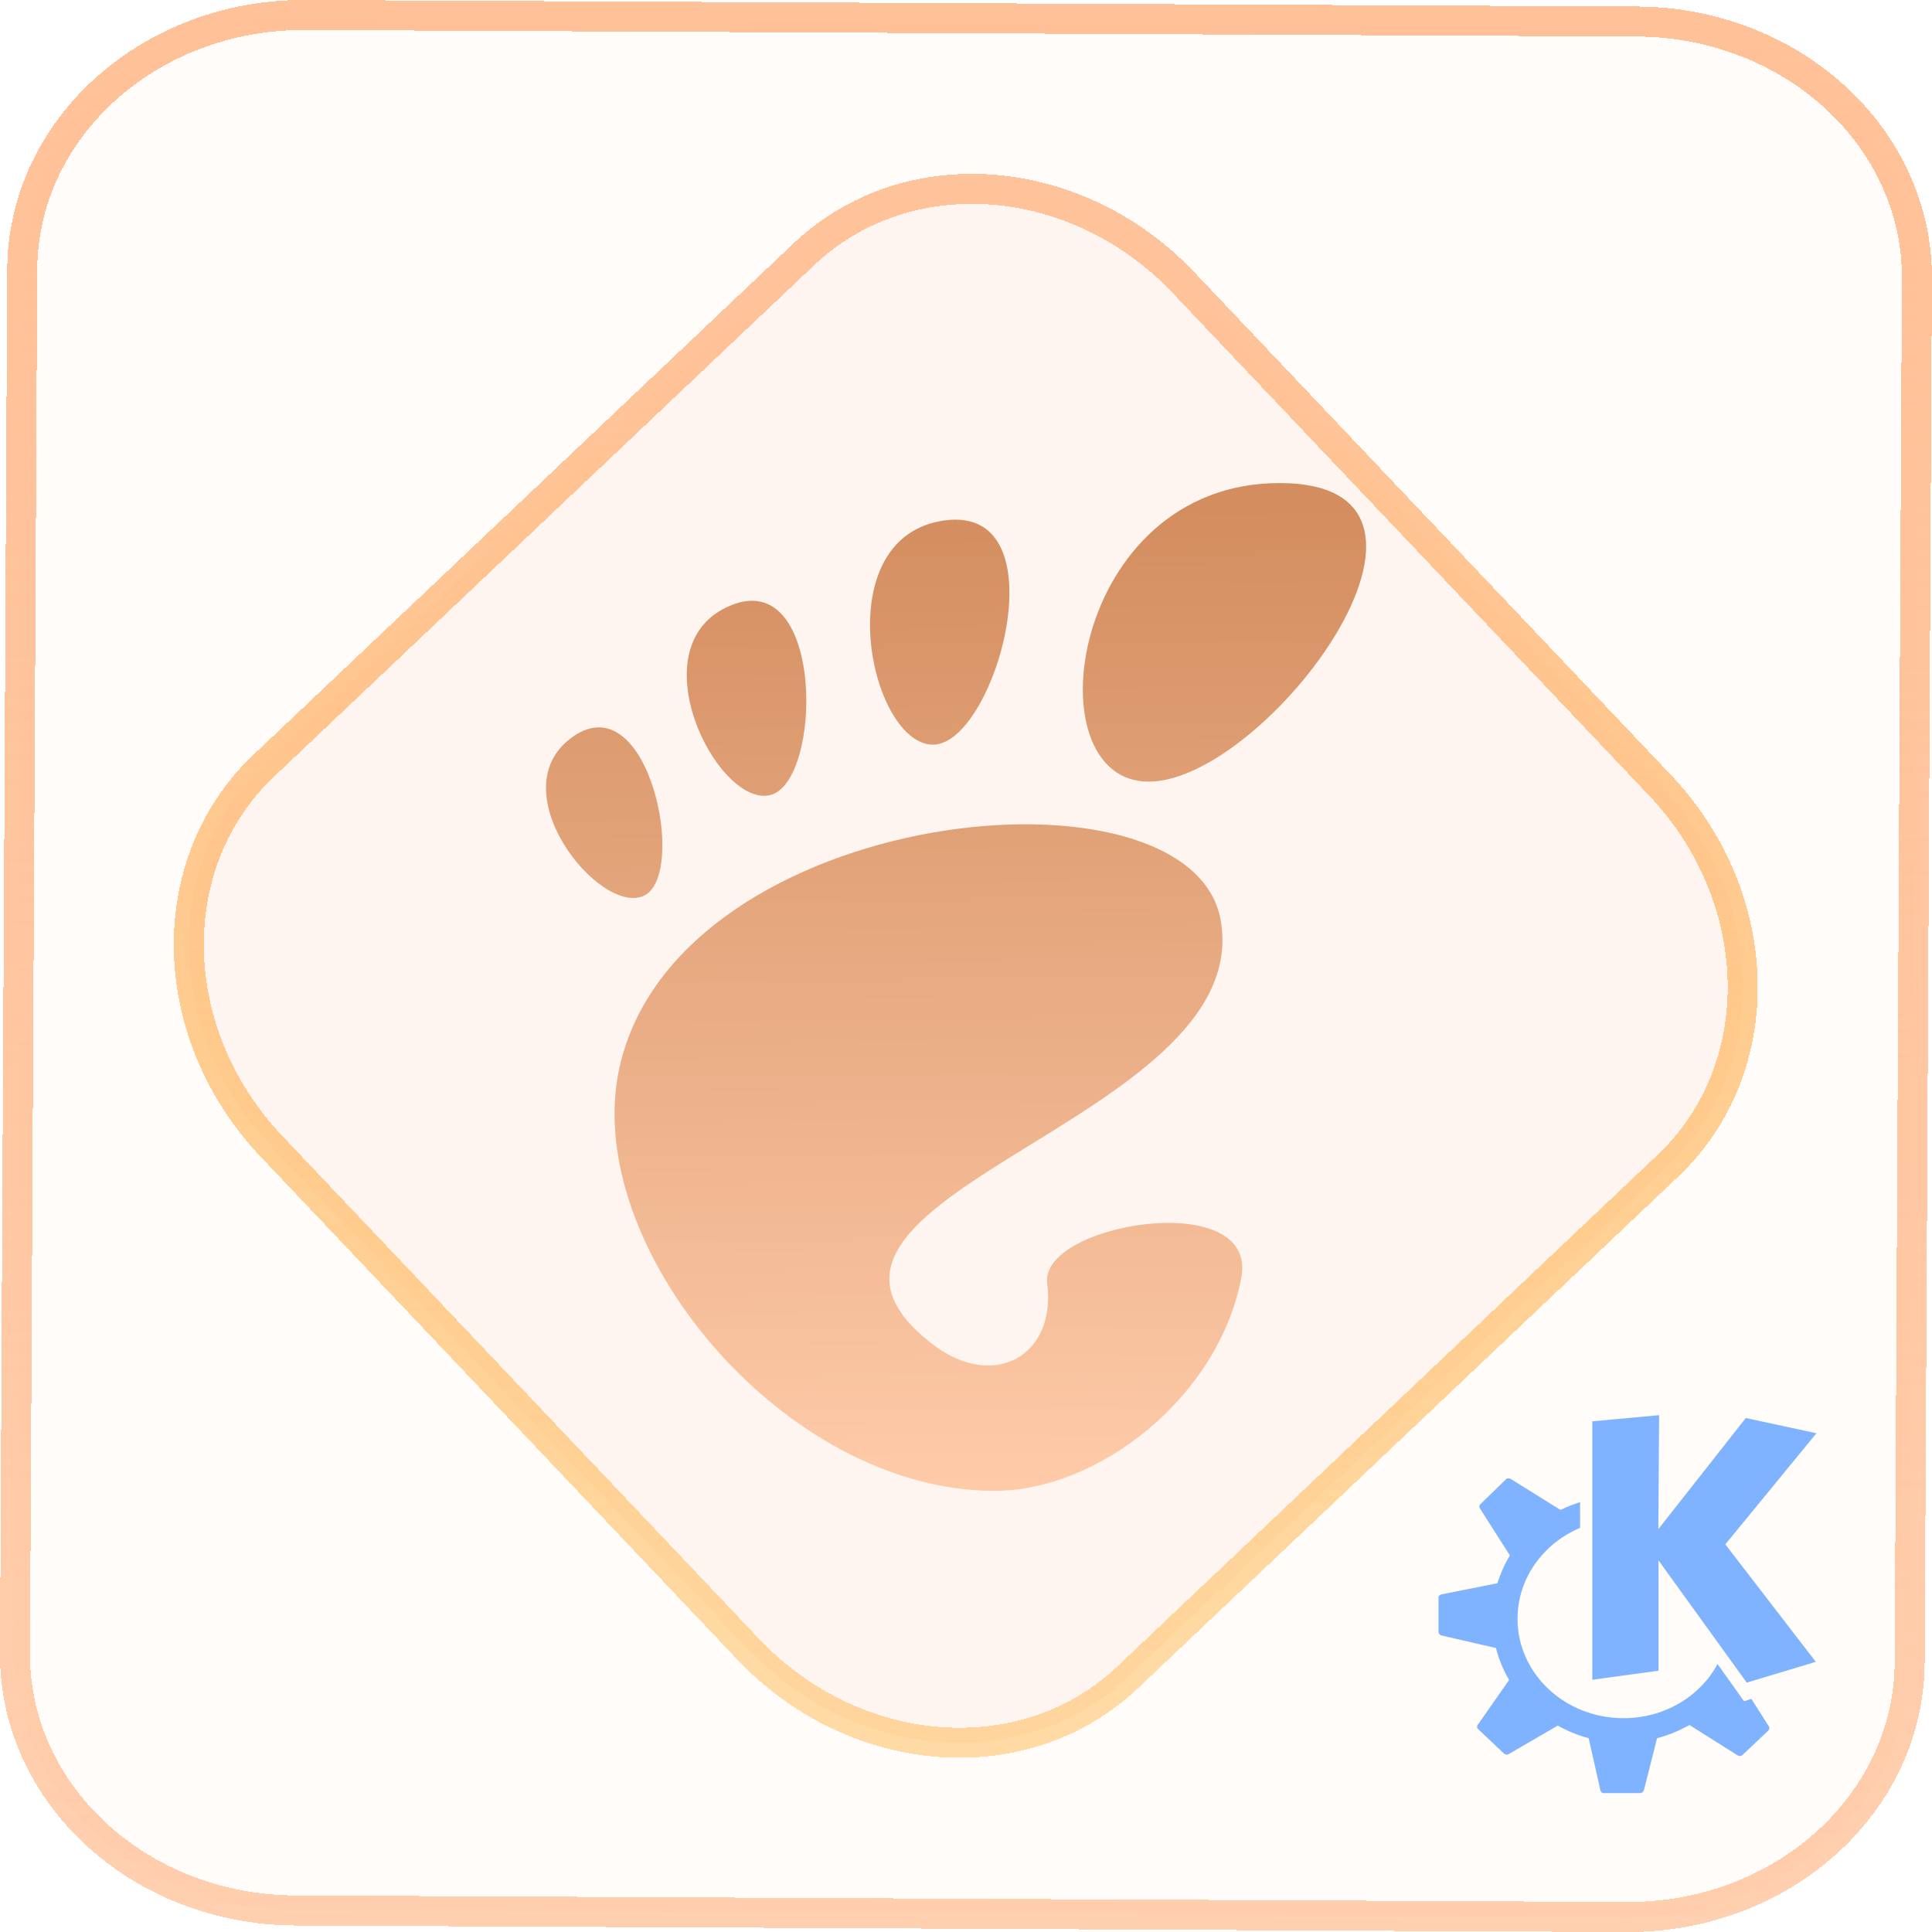
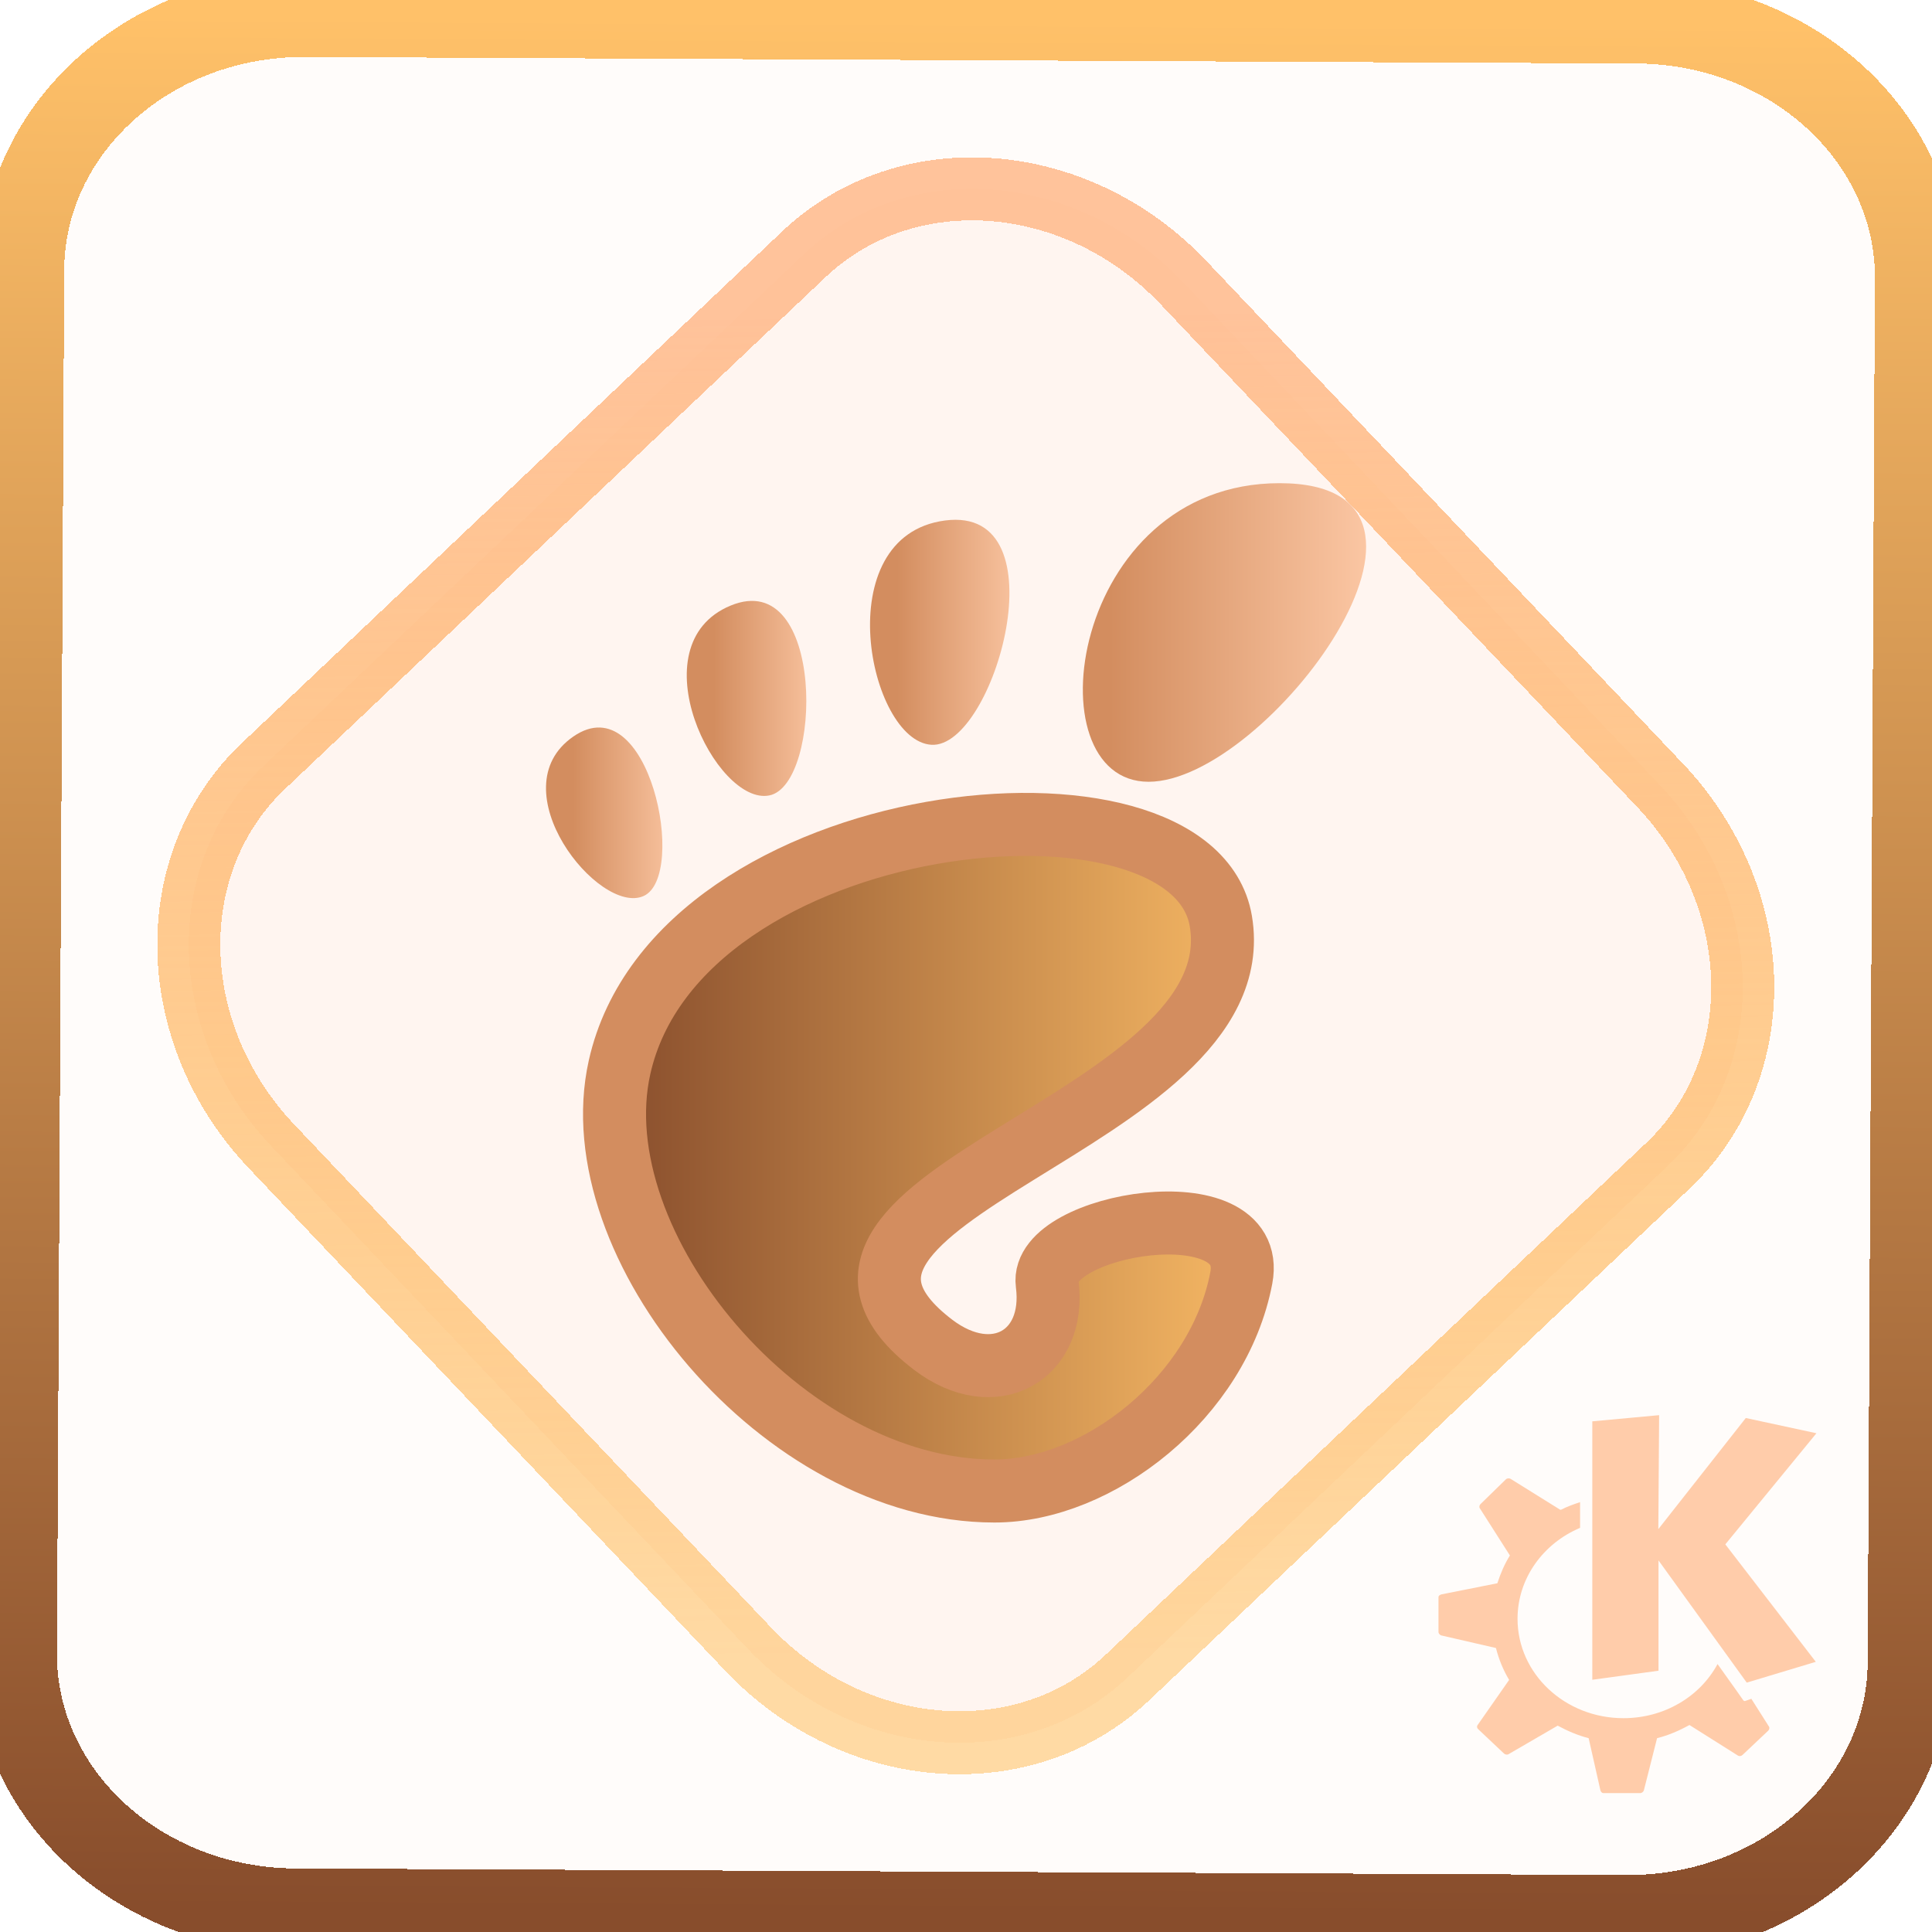
<svg xmlns="http://www.w3.org/2000/svg" xmlns:xlink="http://www.w3.org/1999/xlink" width="46" height="46" version="1.1" viewBox="0 0 12.171 12.171" id="svg12">
+   <style id="style895" />
  <defs id="defs16">
    <linearGradient id="linearGradient8">
      <stop style="stop-color:#d38d5f;stop-opacity:1" offset="0" id="stop8" />
      <stop style="stop-color:#ffccaa;stop-opacity:1" offset="1" id="stop9" />
-     </linearGradient>
-     <linearGradient id="linearGradient7">
-       <stop style="stop-color:#ff9955;stop-opacity:0.461;" offset="0" id="stop6" />
-       <stop style="stop-color:#ffb583;stop-opacity:0.831;" offset="1" id="stop7" />
    </linearGradient>
    <linearGradient id="c" y1="523.8" x1="403.57" y2="536.8" x2="416.57" gradientUnits="userSpaceOnUse" gradientTransform="matrix(0.3452671,0,0,0.3452671,-134.8043,-174.6333)">
      <stop stop-color="#292c2f" id="stop1568" />
      <stop offset="1" stop-opacity="0" id="stop1570" />
    </linearGradient>
    <linearGradient xlink:href="#b-2" id="linearGradient4189" x1="14.369" y1="22.522" x2="26.522" y2="22.522" gradientUnits="userSpaceOnUse" />
    <linearGradient x1="36" gradientUnits="userSpaceOnUse" x2="14" y2="12" y1="44" id="b-2">
      <stop style="stop-color:#bfc9c9;stop-opacity:1" stop-color="#536161" id="stop1579" />
      <stop style="stop-color:#fbfbfb;stop-opacity:1" stop-color="#f4f5f5" offset="1" id="stop1581" />
    </linearGradient>
    <linearGradient xlink:href="#b-2" id="linearGradient4428" gradientUnits="userSpaceOnUse" x1="31.586" y1="36.345" x2="1.203" y2="6.723" />
    <linearGradient xlink:href="#b-2" id="linearGradient4189-3" x1="14.369" y1="22.522" x2="26.522" y2="22.522" gradientUnits="userSpaceOnUse" gradientTransform="translate(20.84198,61.55382)" />
    <linearGradient xlink:href="#b-2" id="linearGradient4428-5" gradientUnits="userSpaceOnUse" x1="31.586" y1="36.345" x2="1.203" y2="6.723" gradientTransform="translate(20.84198,61.55382)" />
    <linearGradient xlink:href="#b-2" id="linearGradient4189-3-3" x1="14.369" y1="22.522" x2="26.522" y2="22.522" gradientUnits="userSpaceOnUse" gradientTransform="translate(4.376802,4.421169)" />
    <linearGradient xlink:href="#b-2" id="linearGradient4428-5-5" gradientUnits="userSpaceOnUse" x1="31.586" y1="36.345" x2="1.203" y2="6.723" gradientTransform="translate(4.376802,4.421169)" />
    <linearGradient xlink:href="#linearGradient14" id="linearGradient15" x1="-9.685" y1="45.161" x2="11.988" y2="21.735" gradientUnits="userSpaceOnUse" gradientTransform="scale(0.2645781)" />
    <linearGradient id="linearGradient14">
      <stop style="stop-color:#ff9900;stop-opacity:0.345;" offset="0" id="stop12" />
      <stop style="stop-color:#ffb685;stop-opacity:0.816;" offset="1" id="stop13" />
    </linearGradient>
    <filter id="filter2917-3" x="-0.962" y="-0.667" width="2.924" height="2.335" color-interpolation-filters="sRGB">
      <feGaussianBlur stdDeviation="0.287" id="feGaussianBlur732-5" />
    </filter>
    <filter id="filter1" x="-0.962" y="-0.667" width="2.924" height="2.335" color-interpolation-filters="sRGB">
      <feGaussianBlur stdDeviation="0.287" id="feGaussianBlur1" />
    </filter>
    <filter id="filter2" x="-0.962" y="-0.667" width="2.924" height="2.335" color-interpolation-filters="sRGB">
      <feGaussianBlur stdDeviation="0.287" id="feGaussianBlur2" />
    </filter>
    <linearGradient id="_lgradient_20" x1="-0.3" y1="-0.261" x2="0.967" y2="0.866" gradientTransform="matrix(15.1374,0,0,16.82717,0.8978019,0.05291536)" gradientUnits="userSpaceOnUse">
      <stop offset="34.941%" stop-opacity="1" style="stop-color:rgb(178,229,107)" id="stop1" />
      <stop offset="53.849%" stop-opacity="1" style="stop-color:rgb(194,233,100)" id="stop2" />
      <stop offset="90.405%" stop-opacity="1" style="stop-color:rgb(236,244,81)" id="stop3" />
      <stop offset="100%" stop-opacity="1" style="stop-color:rgb(250,247,75)" id="stop4" />
    </linearGradient>
-     <linearGradient xlink:href="#linearGradient7" id="linearGradient6" x1="-12.12" y1="6.117" x2="0.009" y2="6.117" gradientUnits="userSpaceOnUse" />
    <linearGradient id="b-2-5" y1="35.826" y2="-4.147" gradientUnits="userSpaceOnUse" x2="1.526" gradientTransform="matrix(0.1880871,0,0,0.1877937,2.950523,2.810588)" x1="0.191">
      <stop stop-color="#d35400" id="stop7-9-6" offset="0" style="stop-color:#ff9e5e;stop-opacity:1;" />
      <stop offset="1" stop-color="#f67400" stop-opacity=".941" id="stop9-1-2" />
    </linearGradient>
    <linearGradient id="linearGradient4308">
      <stop style="stop-color:#884d2c;stop-opacity:1" offset="0" id="stop363" />
      <stop style="stop-color:#ffc169;stop-opacity:1" offset="1" id="stop365" />
    </linearGradient>
    <linearGradient id="linearGradient4513">
      <stop style="stop-color:#000000;stop-opacity:1;" offset="0" id="stop353" />
      <stop style="stop-color:#000000;stop-opacity:0;" offset="1" id="stop355" />
    </linearGradient>
    <linearGradient id="linearGradient4325">
      <stop offset="0" style="stop-color:#2a2c2f;stop-opacity:1" id="stop358" />
      <stop offset="1" style="stop-color:#424649;stop-opacity:1" id="stop360" />
    </linearGradient>
    <linearGradient id="a" gradientUnits="userSpaceOnUse" x1="25" x2="25" y1="6" y2="26">
      <stop offset="0" id="stop1047" />
      <stop offset="1" stop-color="#292c2f" id="stop1049" />
    </linearGradient>
-     <linearGradient xlink:href="#linearGradient8" id="linearGradient9" x1="6.314" y1="3.197" x2="6.386" y2="9.511" gradientUnits="userSpaceOnUse" gradientTransform="translate(0.1121094,0.1008981)" />
-     <linearGradient xlink:href="#linearGradient8" id="linearGradient10" gradientUnits="userSpaceOnUse" x1="6.314" y1="3.197" x2="6.386" y2="9.511" gradientTransform="translate(0.1121094,0.1008981)" />
-     <linearGradient xlink:href="#linearGradient8" id="linearGradient11" gradientUnits="userSpaceOnUse" x1="6.314" y1="3.197" x2="6.386" y2="9.511" gradientTransform="translate(0.1121094,0.1008981)" />
-     <linearGradient xlink:href="#linearGradient8" id="linearGradient12" gradientUnits="userSpaceOnUse" x1="6.314" y1="3.197" x2="6.386" y2="9.511" gradientTransform="translate(0.1121094,0.1008981)" />
-     <linearGradient xlink:href="#linearGradient8" id="linearGradient13" gradientUnits="userSpaceOnUse" x1="6.314" y1="3.197" x2="6.386" y2="9.511" gradientTransform="translate(0.1121094,0.1008981)" />
-     <linearGradient xlink:href="#linearGradient8" id="linearGradient16" gradientUnits="userSpaceOnUse" x1="6.314" y1="3.197" x2="6.386" y2="9.511" gradientTransform="translate(0.1121094,0.1008981)" />
+     <linearGradient xlink:href="#linearGradient4308" id="linearGradient903" x1="-12.026" y1="6.117" x2="-0.085" y2="6.117" gradientUnits="userSpaceOnUse" />
+     <linearGradient xlink:href="#linearGradient8" id="linearGradient9-3" x1="6.314" y1="3.197" x2="6.386" y2="9.511" gradientUnits="userSpaceOnUse" gradientTransform="translate(0.1121094,0.1001044)" />
+     <linearGradient xlink:href="#linearGradient8" id="linearGradient931" x1="6.934" y1="4.084" x2="8.718" y2="4.084" gradientUnits="userSpaceOnUse" gradientTransform="translate(0.1700854,0.1692904)" />
+     <linearGradient xlink:href="#linearGradient8" id="linearGradient947" x1="5.593" y1="4.083" x2="6.471" y2="4.083" gradientUnits="userSpaceOnUse" gradientTransform="translate(0.1700854,0.1692904)" />
+     <linearGradient xlink:href="#linearGradient8" id="linearGradient963" x1="3.552" y1="5.221" x2="4.285" y2="5.221" gradientUnits="userSpaceOnUse" gradientTransform="translate(0.1700854,0.1692904)" />
+     <linearGradient xlink:href="#linearGradient8" id="linearGradient955" x1="4.439" y1="4.5" x2="5.192" y2="4.5" gradientUnits="userSpaceOnUse" gradientTransform="translate(0.1700854,0.1692904)" />
+     <linearGradient xlink:href="#linearGradient4308" id="linearGradient903-5" x1="3.784" y1="7.393" x2="8.135" y2="7.393" gradientUnits="userSpaceOnUse" gradientTransform="translate(0.1700854,0.1692904)" />
  </defs>
-   <rect x="-12.026" y="0.149" width="11.941" height="11.936" rx="1.612" stroke="url(#paint4_linear_77:23)" shape-rendering="crispEdges" id="rect5-6-7-3" ry="1.774" transform="matrix(0.00523883,-0.9999863,0.999988,0.00489859,0,0)" style="fill:#ffe0cc;fill-opacity:0.098;stroke:url(#linearGradient6);stroke-width:0.189;stroke-opacity:1" />
-   <rect x="-3.727" y="4.645" width="7.913" height="7.912" rx="1.612" shape-rendering="crispEdges" id="rect5-6-6-6-6" style="fill:#ffc299;fill-opacity:0.102;stroke:url(#linearGradient15);stroke-width:0.189;stroke-opacity:1" ry="1.774" transform="matrix(0.7261265,-0.6875611,0.6879775,0.725732,0,0)" />
-   <g id="g8" style="fill:url(#linearGradient9)" transform="translate(-0.1121094,-0.1008981)">
-     <path d="m 8.173,3.144 c -1.321,0 -1.569,1.881 -0.825,1.881 0.743,0 2.147,-1.881 0.825,-1.881 z" fill="url(#c)" id="path21-5-9-3" style="fill:url(#linearGradient10);fill-opacity:1;stroke-width:0.397" />
-     <path d="m 5.98,4.792 c 0.396,0.024 0.83,-1.51 0.086,-1.413 -0.744,0.097 -0.482,1.389 -0.086,1.413 z" fill="url(#d)" id="path23-3-2-1" style="fill:url(#linearGradient11);fill-opacity:1;stroke-width:0.397" />
-     <path d="m 4.166,5.745 c 0.281,-0.124 0.036,-1.335 -0.442,-1.005 -0.478,0.33 0.161,1.129 0.442,1.005 z" fill="url(#e)" id="path25-5-2-9" style="fill:url(#linearGradient12);fill-opacity:1;stroke-width:0.397" />
-     <path d="M 4.959,5.111 C 5.294,5.043 5.312,3.669 4.715,3.915 4.118,4.162 4.624,5.179 4.959,5.111 Z" fill="url(#f)" id="path27-6-8-4" style="fill:url(#linearGradient13);fill-opacity:1;stroke-width:0.397" />
-     <path d="M 6.709,8.186 C 6.768,8.64 6.375,8.864 5.991,8.572 4.768,7.64 8.017,7.175 7.803,5.903 7.625,4.846 4.384,5.171 4.015,6.824 c -0.25,1.118 1.029,2.669 2.362,2.669 0.656,0 1.413,-0.592 1.555,-1.343 0.108,-0.572 -1.273,-0.343 -1.223,0.036 z" fill="url(#g)" id="path29-2-9-7" style="fill:url(#linearGradient16);fill-opacity:1;stroke-width:0.397" />
+   <rect x="-12.026" y="0.149" width="11.941" height="11.936" rx="1.612" shape-rendering="crispEdges" id="rect5-6-7-3" ry="1.774" transform="matrix(0.00523883,-0.9999863,0.999988,0.00489859,0,0)" style="fill:#ffe0cc;fill-opacity:0.098;stroke:url(#linearGradient903);stroke-width:0.529;stroke-opacity:1;stroke-miterlimit:4;stroke-dasharray:none" />
+   <rect x="-3.727" y="4.645" width="7.913" height="7.912" rx="1.612" shape-rendering="crispEdges" id="rect5-6-6-6-6" style="fill:#ffc299;fill-opacity:0.102;stroke:url(#linearGradient15);stroke-width:0.397;stroke-opacity:1;stroke-miterlimit:4;stroke-dasharray:none" ry="1.774" transform="matrix(0.7261265,-0.6875611,0.6879775,0.725732,0,0)" />
+   <path style="color:#fcfcfc;fill:#ffccaa;fill-opacity:1;stroke:none;stroke-width:0.265" d="m 10.453,8.915 -0.422,0.039 v 1.628 l 0.417,-0.057 V 9.83 l 0.556,0.77 0.435,-0.131 -0.57,-0.74 0.574,-0.7 -0.445,-0.096 -0.551,0.7 0.005,-0.718 z m -0.95,0.398 c -0.005,0 -0.01,0.003 -0.014,0.004 l -0.162,0.158 c -0.007,0.007 -0.01,0.018 -0.005,0.026 l 0.19,0.298 c -0.034,0.054 -0.059,0.113 -0.079,0.175 l -0.352,0.07 c -0.01,0.003 -0.019,0.008 -0.019,0.018 v 0.219 c 0,0.009 0.009,0.02 0.019,0.022 l 0.343,0.079 c 0.018,0.071 0.046,0.139 0.083,0.201 l -0.199,0.285 c -0.006,0.008 -0.003,0.02 0.005,0.026 l 0.162,0.153 c 0.007,0.006 0.019,0.009 0.028,0.004 l 0.31,-0.18 c 0.061,0.033 0.125,0.061 0.195,0.079 l 0.074,0.328 c 0.002,0.009 0.009,0.018 0.019,0.018 h 0.232 c 0.01,0 0.021,-0.009 0.023,-0.018 l 0.083,-0.328 c 0.072,-0.018 0.141,-0.048 0.204,-0.083 l 0.306,0.193 c 0.008,0.005 0.021,0.003 0.028,-0.004 l 0.162,-0.153 c 0.007,-0.007 0.01,-0.018 0.005,-0.026 l -0.111,-0.175 -0.037,0.013 c -0.005,0.003 -0.011,0 -0.014,-0.004 0,0 -0.07,-0.1 -0.162,-0.228 -0.11,0.204 -0.334,0.341 -0.593,0.341 -0.367,0 -0.667,-0.279 -0.667,-0.626 0,-0.255 0.162,-0.475 0.394,-0.573 v -0.162 c -0.042,0.014 -0.082,0.028 -0.12,0.048 -2.89e-5,0 -0.005,0 -0.005,0 l -0.31,-0.193 c -0.004,-0.003 -0.009,-0.005 -0.014,-0.004 z" class="ColorScheme-Text" id="path1-3" />
+   <g id="g8-6" style="fill:url(#linearGradient9-3)" transform="translate(-0.1121094,-0.1001043)">
+     <path d="m 8.173,3.144 c -1.321,0 -1.569,1.881 -0.825,1.881 0.743,0 2.147,-1.881 0.825,-1.881 z" id="path21-5-9-3-2" style="fill:url(#linearGradient931);fill-opacity:1;stroke-width:0.397" />
+     <path d="m 5.98,4.792 c 0.396,0.024 0.83,-1.51 0.086,-1.413 -0.744,0.097 -0.482,1.389 -0.086,1.413 z" id="path23-3-2-1-9" style="fill:url(#linearGradient947);fill-opacity:1;stroke-width:0.397" />
+     <path d="m 4.166,5.745 c 0.281,-0.124 0.036,-1.335 -0.442,-1.005 -0.478,0.33 0.161,1.129 0.442,1.005 z" id="path25-5-2-9-1" style="fill:url(#linearGradient963);fill-opacity:1;stroke-width:0.397" />
+     <path d="M 4.959,5.111 C 5.294,5.043 5.312,3.669 4.715,3.915 4.118,4.162 4.624,5.179 4.959,5.111 Z" id="path27-6-8-4-2" style="fill:url(#linearGradient955);fill-opacity:1;stroke-width:0.397" />
+     <path d="M 6.709,8.186 C 6.768,8.64 6.375,8.864 5.991,8.572 4.768,7.64 8.017,7.175 7.803,5.903 7.625,4.846 4.384,5.171 4.015,6.824 c -0.25,1.118 1.029,2.669 2.362,2.669 0.656,0 1.413,-0.592 1.555,-1.343 0.108,-0.572 -1.273,-0.343 -1.223,0.036 z" id="path29-2-9-7-7" style="fill:url(#linearGradient903-5);fill-opacity:1;stroke:#d38d5f;stroke-width:0.397;stroke-opacity:1" />
  </g>
-   <path style="color:#fcfcfc;fill:#80b3ff;fill-opacity:1;stroke:none;stroke-width:0.265" d="m 10.453,8.915 -0.422,0.039 v 1.628 l 0.417,-0.057 V 9.83 l 0.556,0.77 0.435,-0.131 -0.57,-0.74 0.574,-0.7 -0.445,-0.096 -0.551,0.7 0.005,-0.718 z m -0.95,0.398 c -0.005,0 -0.01,0.003 -0.014,0.004 l -0.162,0.158 c -0.007,0.007 -0.01,0.018 -0.005,0.026 l 0.19,0.298 c -0.034,0.054 -0.059,0.113 -0.079,0.175 l -0.352,0.07 c -0.01,0.003 -0.019,0.008 -0.019,0.018 v 0.219 c 0,0.009 0.009,0.02 0.019,0.022 l 0.343,0.079 c 0.018,0.071 0.046,0.139 0.083,0.201 l -0.199,0.285 c -0.006,0.008 -0.003,0.02 0.005,0.026 l 0.162,0.153 c 0.007,0.006 0.019,0.009 0.028,0.004 l 0.31,-0.18 c 0.061,0.033 0.125,0.061 0.195,0.079 l 0.074,0.328 c 0.002,0.009 0.009,0.018 0.019,0.018 h 0.232 c 0.01,0 0.021,-0.009 0.023,-0.018 l 0.083,-0.328 c 0.072,-0.018 0.141,-0.048 0.204,-0.083 l 0.306,0.193 c 0.008,0.005 0.021,0.003 0.028,-0.004 l 0.162,-0.153 c 0.007,-0.007 0.01,-0.018 0.005,-0.026 l -0.111,-0.175 -0.037,0.013 c -0.005,0.003 -0.011,0 -0.014,-0.004 0,0 -0.07,-0.1 -0.162,-0.228 -0.11,0.204 -0.334,0.341 -0.593,0.341 -0.367,0 -0.667,-0.279 -0.667,-0.626 0,-0.255 0.162,-0.475 0.394,-0.573 v -0.162 c -0.042,0.014 -0.082,0.028 -0.12,0.048 -2.89e-5,0 -0.005,0 -0.005,0 l -0.31,-0.193 c -0.004,-0.003 -0.009,-0.005 -0.014,-0.004 z" class="ColorScheme-Text" id="path1-3" />
</svg>
